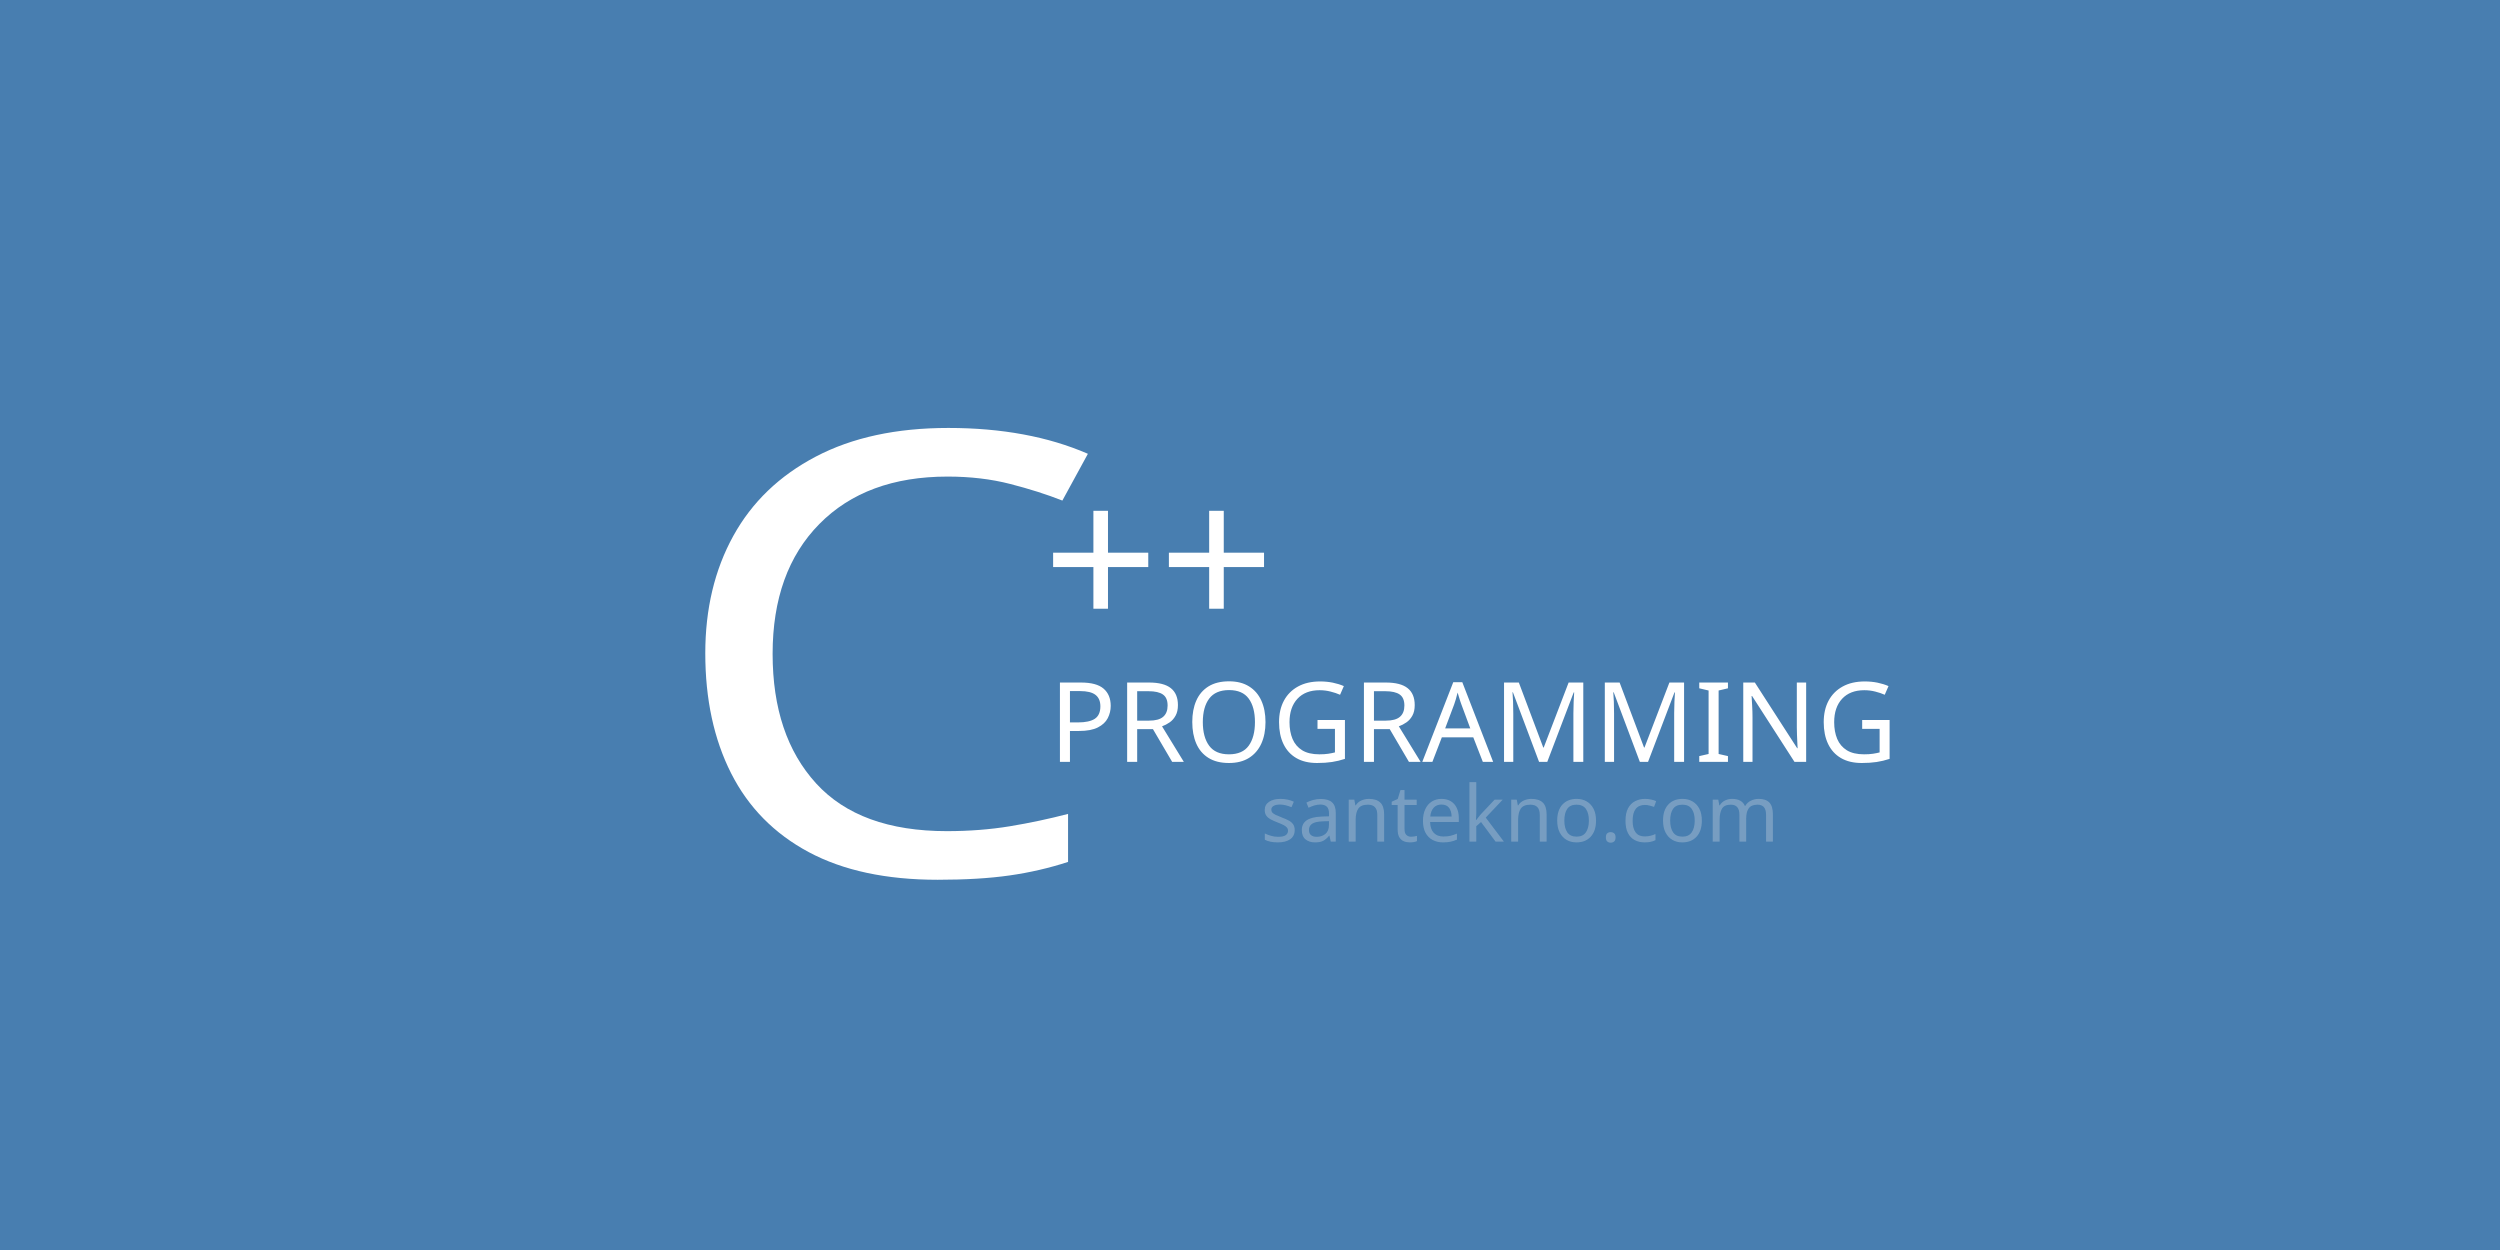
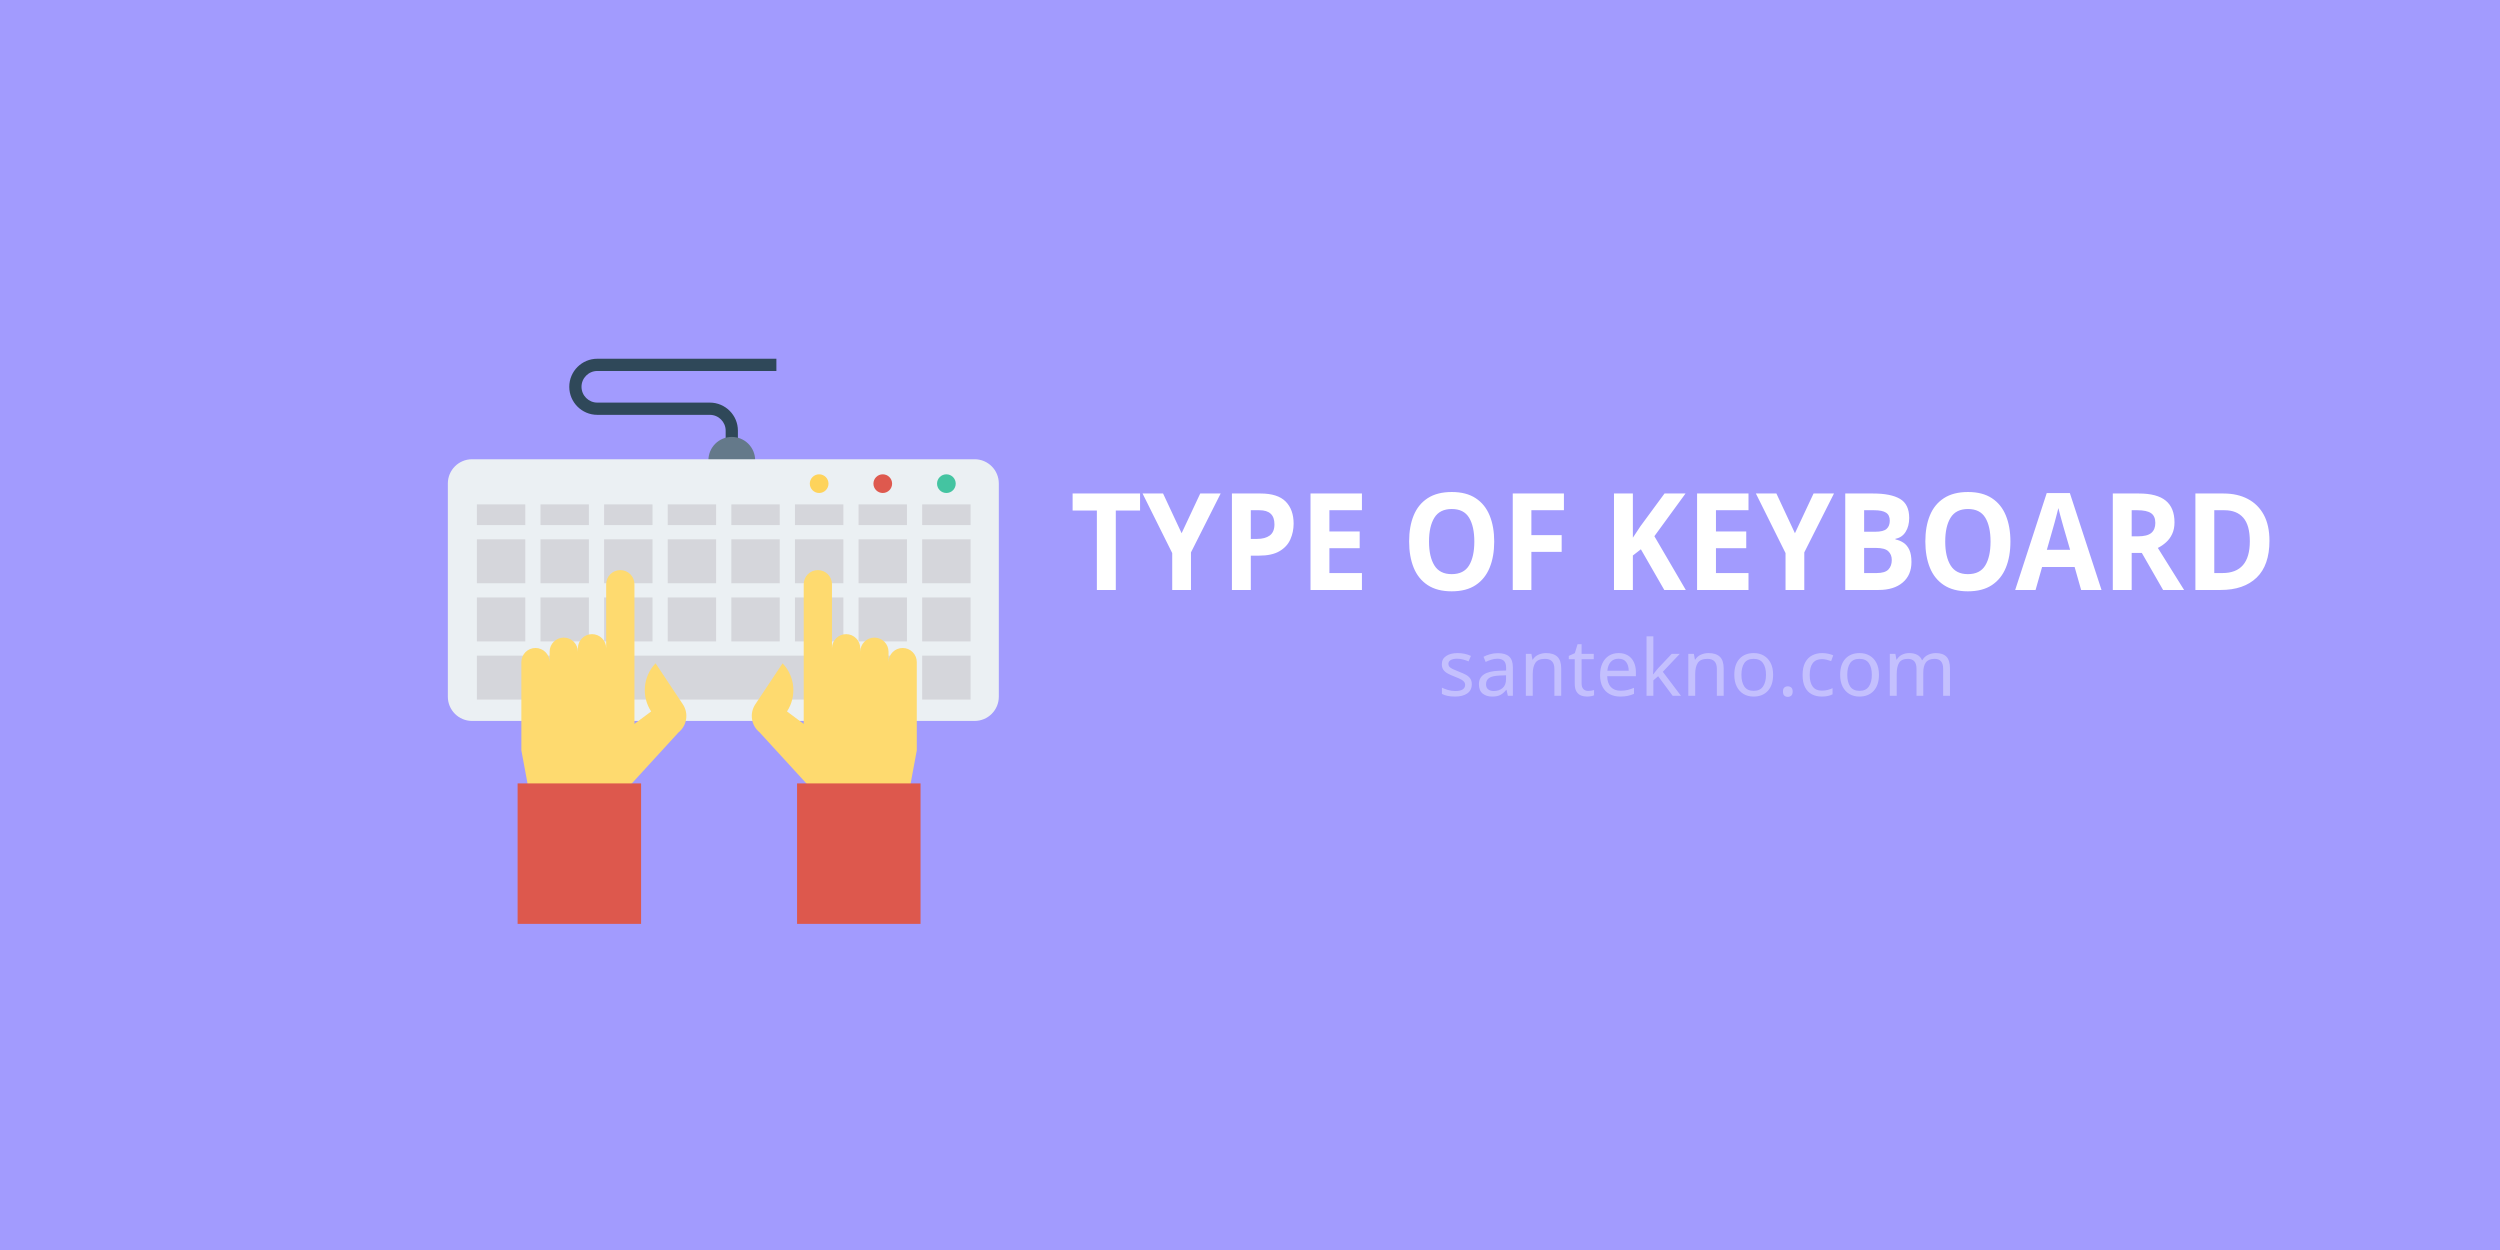
<svg xmlns="http://www.w3.org/2000/svg" version="1.1" id="svg4554" width="900" height="450" viewBox="0 0 900 450">
  <defs id="defs4558" />
-   <rect style="opacity:1;fill:#487eb0;fill-opacity:1;stroke-width:0.1;stroke-miterlimit:4;stroke-dasharray:none;paint-order:stroke fill markers" id="rect4564" width="900" height="450" x="4.4035104e-09" y="-5.6364922e-07" />
-   <text xml:space="preserve" style="font-style:normal;font-variant:normal;font-weight:normal;font-stretch:normal;font-size:237.752px;line-height:1.25;font-family:Impact;-inkscape-font-specification:Impact;letter-spacing:0px;word-spacing:0px;fill:#ffffff;fill-opacity:1;stroke:none;stroke-width:5.944" x="222.17" y="337.402" id="text4568" transform="scale(1.072803,0.9321373)">
-     <tspan id="tspan4566" x="222.17" y="337.402" style="fill:#ffffff;stroke-width:5.944">C</tspan>
+   <rect style="opacity:1;fill:#a29bfe;fill-opacity:1;stroke-width:0.1;stroke-miterlimit:4;stroke-dasharray:none;paint-order:stroke fill markers" id="rect4564" width="900" height="450" x="0" y="0" />
+   <text xml:space="preserve" style="font-style:normal;font-variant:normal;font-weight:normal;font-stretch:normal;font-size:28.16px;line-height:1.25;font-family:Impact;-inkscape-font-specification:Impact;letter-spacing:0px;word-spacing:0px;opacity:0.371;fill:#ffffff;fill-opacity:1;stroke:none;stroke-width:0.704" x="517.624" y="250.482" id="text4602">
+     <tspan id="tspan4600" x="517.624" y="250.482" style="fill:#ffffff;stroke-width:0.704">santekno.com</tspan>
  </text>
-   <text xml:space="preserve" style="font-style:normal;font-variant:normal;font-weight:normal;font-stretch:normal;font-size:72.86px;line-height:1.25;font-family:Impact;-inkscape-font-specification:Impact;letter-spacing:0px;word-spacing:0px;fill:#ffffff;fill-opacity:1;stroke:none;stroke-width:1.822" x="375.485" y="227.236" id="text4582">
-     <tspan id="tspan4580" x="375.485" y="227.236" style="fill:#ffffff;stroke-width:1.822">++</tspan>
-     <tspan x="375.485" y="318.312" id="tspan4584" style="fill:#ffffff;stroke-width:1.822" />
+   <text xml:space="preserve" style="font-style:normal;font-variant:normal;font-weight:normal;font-stretch:normal;font-size:40px;line-height:1.25;font-family:Webdings;-inkscape-font-specification:Webdings;letter-spacing:0px;word-spacing:0px;fill:#000000;fill-opacity:1;stroke:none" x="296.834" y="122.296" id="text980">
+     <tspan id="tspan978" x="296.834" y="159.288" />
  </text>
-   <text xml:space="preserve" style="font-style:normal;font-variant:normal;font-weight:normal;font-stretch:normal;font-size:40px;line-height:1.25;font-family:Impact;-inkscape-font-specification:Impact;letter-spacing:0px;word-spacing:0px;fill:#ffffff;fill-opacity:1;stroke:none" x="377.699" y="274.274" id="text4594">
-     <tspan id="tspan4592" x="377.699" y="274.274">PROGRAMMING</tspan>
+   <flowRoot xml:space="preserve" id="flowRoot1124" style="font-style:normal;font-variant:normal;font-weight:normal;font-stretch:normal;font-size:40px;line-height:1.25;font-family:Webdings;-inkscape-font-specification:Webdings;letter-spacing:0px;word-spacing:0px;fill:#000000;fill-opacity:1;stroke:none">
+     <flowRegion id="flowRegion1126">
+       <rect id="rect1128" width="39.182" height="117.546" x="527.177" y="58.179" />
+     </flowRegion>
+     <flowPara id="flowPara1130" />
+   </flowRoot>
+   <text xml:space="preserve" style="font-style:normal;font-variant:normal;font-weight:normal;font-stretch:normal;font-size:46.815px;line-height:1.25;font-family:arial;-inkscape-font-specification:arial;letter-spacing:0px;word-spacing:0px;fill:#ffffff;fill-opacity:1;stroke:none;stroke-width:1.17" x="400.322" y="204.387" id="text1178" transform="scale(0.9623216,1.039154)">
+     <tspan id="tspan1176" x="400.322" y="204.387" style="font-style:normal;font-variant:normal;font-weight:bold;font-stretch:normal;font-family:Impact;-inkscape-font-specification:'Impact Bold';fill:#ffffff;stroke-width:1.17">TYPE OF KEYBOARD</tspan>
  </text>
-   <text xml:space="preserve" style="font-style:normal;font-variant:normal;font-weight:normal;font-stretch:normal;font-size:28.16px;line-height:1.25;font-family:Impact;-inkscape-font-specification:Impact;letter-spacing:0px;word-spacing:0px;opacity:0.291;fill:#ececec;fill-opacity:1;stroke:none;stroke-width:0.704" x="453.872" y="302.973" id="text4602">
-     <tspan id="tspan4600" x="453.872" y="302.973" style="fill:#ececec;stroke-width:0.704">santekno.com</tspan>
-   </text>
+   <g transform="matrix(2.374954,0,0,2.374954,129.778,100.2467)" id="g3056">
+     <path style="fill:#2f4859" d="M 52.956,18.818 H 35.899 c -1.322,0 -2.397,-1.076 -2.397,-2.397 0,-1.322 1.075,-2.397 2.397,-2.397 H 63.042 V 12.168 H 35.899 c -2.345,0 -4.253,1.908 -4.253,4.253 0,2.345 1.908,4.253 4.253,4.253 H 52.956 c 1.322,0 2.397,1.076 2.397,2.397 v 1.623 h 1.856 v -1.623 c 0,-2.345 -1.908,-4.253 -4.253,-4.253 z" id="path2582" />
+     <path style="fill:#64798a" d="m 59.823,27.557 c -0.003,-1.954 -1.587,-3.538 -3.542,-3.538 -1.955,0 -3.54,1.584 -3.542,3.538 z" id="path2584" />
+     <path style="fill:#ebf0f3" d="m 93.085,27.402 h -76.171 c -2.029,0 -3.673,1.645 -3.673,3.673 v 32.324 c 0,2.029 1.645,3.673 3.673,3.673 h 76.171 c 2.029,0 3.673,-1.645 3.673,-3.673 V 31.075 c -2e-6,-2.029 -1.645,-3.673 -3.673,-3.673 z" id="path2586" />
+     <g style="fill:#d5d6db" id="g2646">
+       <path d="m 17.642,48.354 h 7.337 v 6.662 h -7.337 z" id="path2588" />
+       <path d="m 17.642,57.171 h 7.337 v 6.662 h -7.337 z" id="path2590" />
+       <path d="m 17.642,39.538 h 7.337 v 6.662 h -7.337 z" id="path2592" />
+       <path d="m 17.642,34.247 h 7.337 v 3.135 h -7.337 z" id="path2594" />
+       <path d="m 27.285,48.354 h 7.337 v 6.662 H 27.285 Z" id="path2596" />
+       <path d="m 27.285,57.171 h 7.337 v 6.662 H 27.285 Z" id="path2598" />
+       <path d="m 27.285,39.538 h 7.337 v 6.662 H 27.285 Z" id="path2600" />
+       <path d="m 27.285,34.247 h 7.337 v 3.135 H 27.285 Z" id="path2602" />
+       <path d="m 36.928,48.354 h 7.337 v 6.662 h -7.337 z" id="path2604" />
+       <path d="m 36.928,39.538 h 7.337 v 6.662 h -7.337 z" id="path2606" />
+       <path d="m 36.928,34.247 h 7.337 v 3.135 h -7.337 z" id="path2608" />
+       <path d="m 46.57,48.354 h 7.337 v 6.662 h -7.337 z" id="path2610" />
+       <path d="m 46.57,39.538 h 7.337 v 6.662 h -7.337 z" id="path2612" />
+       <path d="m 46.57,34.247 h 7.337 v 3.135 h -7.337 z" id="path2614" />
+       <path d="m 56.213,48.354 h 7.337 v 6.662 h -7.337 z" id="path2616" />
+       <path d="m 56.213,39.538 h 7.337 v 6.662 h -7.337 z" id="path2618" />
+       <path d="m 56.213,34.247 h 7.337 v 3.135 h -7.337 z" id="path2620" />
+       <path d="m 65.856,48.354 h 7.337 v 6.662 H 65.856 Z" id="path2622" />
+       <path d="m 36.928,57.171 h 36.266 v 6.662 H 36.928 Z" id="path2624" />
+       <path d="m 65.856,39.538 h 7.337 v 6.662 H 65.856 Z" id="path2626" />
+       <path d="m 65.856,34.247 h 7.337 v 3.135 H 65.856 Z" id="path2628" />
+       <path d="M 75.499,48.354 H 82.836 v 6.662 h -7.337 z" id="path2630" />
+       <path d="M 75.499,57.171 H 82.836 v 6.662 h -7.337 z" id="path2632" />
+       <path d="M 75.499,39.538 H 82.836 v 6.662 h -7.337 z" id="path2634" />
+       <path d="M 75.499,34.247 H 82.836 v 3.135 h -7.337 z" id="path2636" />
+       <path d="m 85.141,48.354 h 7.337 v 6.662 h -7.337 z" id="path2638" />
+       <path d="m 85.141,57.171 h 7.337 v 6.662 h -7.337 z" id="path2640" />
+       <path d="m 85.141,39.538 h 7.337 v 6.662 h -7.337 z" id="path2642" />
+       <path d="m 85.141,34.247 h 7.337 v 3.135 h -7.337 z" id="path2644" />
+     </g>
+     <circle style="fill:#44c4a1" cx="88.81" cy="31.103" r="1.416" id="circle2648" />
+     <circle style="fill:#de594e" cx="79.167" cy="31.103" r="1.416" id="circle2650" />
+     <circle style="fill:#fed35b" cx="69.524" cy="31.103" r="1.416" id="circle2652" />
+     <path style="fill:#feda6f" d="m 82.184,56.011 c -1.183,0 -2.143,0.959 -2.143,2.143 v -1.572 c 0,-1.183 -0.959,-2.143 -2.143,-2.143 -1.183,0 -2.143,0.959 -2.143,2.143 v -0.524 c 0,-1.183 -0.959,-2.143 -2.143,-2.143 -1.183,0 -2.143,0.959 -2.143,2.143 v -9.709 c 0,-1.183 -0.959,-2.143 -2.143,-2.143 -1.183,0 -2.143,0.959 -2.143,2.143 v 17.118 1.405 2.648 l -2.532,-1.887 c 1.478,-2.249 1.239,-5.215 -0.58,-7.199 l -0.09,-0.098 -4.133,6.211 c -0.913,1.373 -0.634,3.215 0.646,4.254 l 9.145,9.986 2.431,0.365 10.916,-0.436 1.339,-7.185 v -4.564 -3.501 -5.312 c 0,-1.183 -0.959,-2.143 -2.143,-2.143 z" id="path2654" />
+     <path style="fill:#dd584d" d="m 66.176,76.54 h 18.717 v 21.292 H 66.176 Z" id="path2656" />
+     <path style="fill:#feda6f" d="m 26.525,56.011 c 1.183,0 2.143,0.959 2.143,2.143 v -1.572 c 0,-1.183 0.959,-2.143 2.143,-2.143 1.183,0 2.143,0.959 2.143,2.143 v -0.524 c 0,-1.183 0.959,-2.143 2.143,-2.143 1.183,0 2.143,0.959 2.143,2.143 v -9.709 c 0,-1.183 0.959,-2.143 2.143,-2.143 1.183,0 2.143,0.959 2.143,2.143 v 17.118 1.405 2.648 l 2.532,-1.887 c -1.478,-2.249 -1.239,-5.215 0.58,-7.199 l 0.09,-0.098 4.133,6.211 c 0.913,1.373 0.634,3.215 -0.646,4.254 l -9.145,9.986 -2.431,0.365 -10.916,-0.436 -1.339,-7.185 v -4.564 -3.501 -5.312 c 0,-1.183 0.959,-2.143 2.143,-2.143 z" id="path2658" />
+     <path style="fill:#dd584d" d="m 23.816,76.54 h 18.717 v 21.292 H 23.816 Z" transform="rotate(180,33.1745,87.186)" id="path2660" />
+   </g>
</svg>
